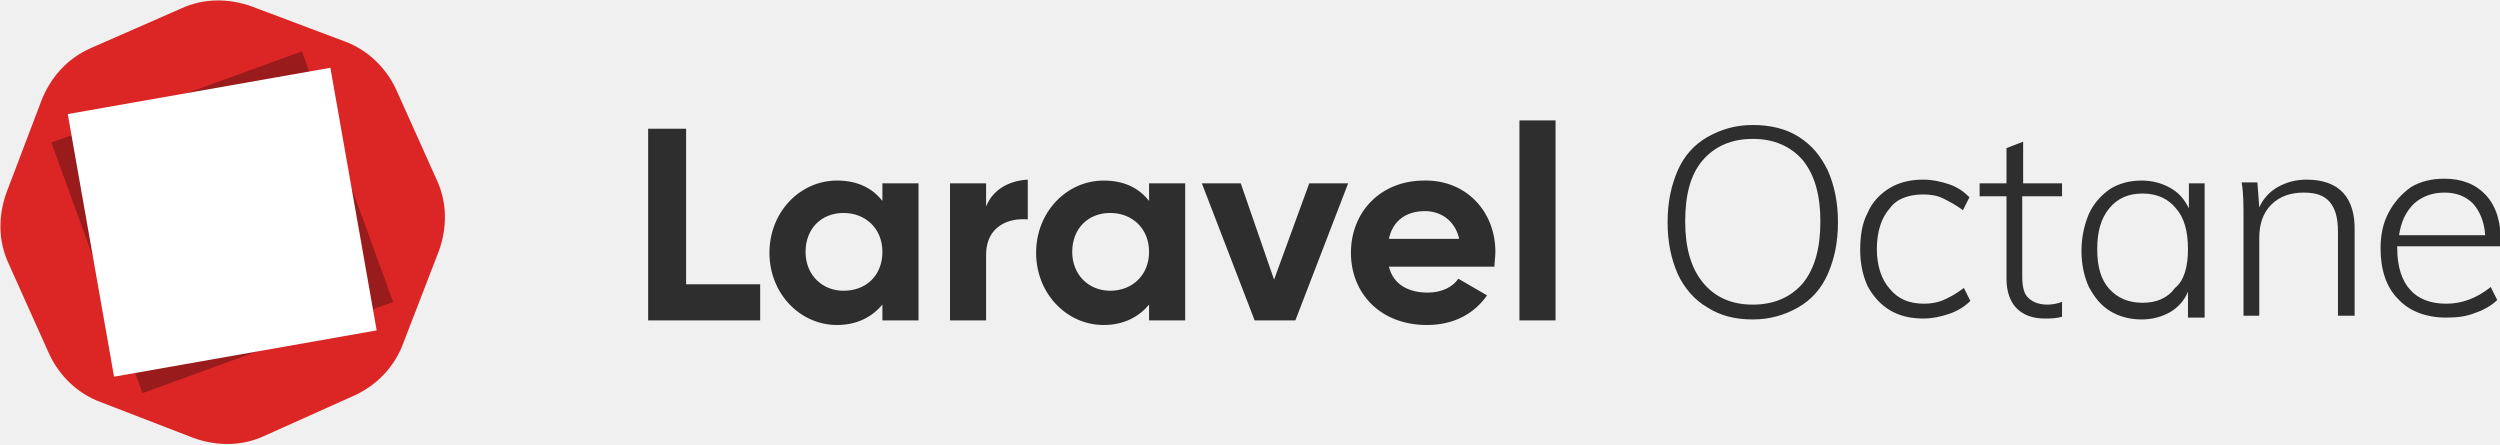
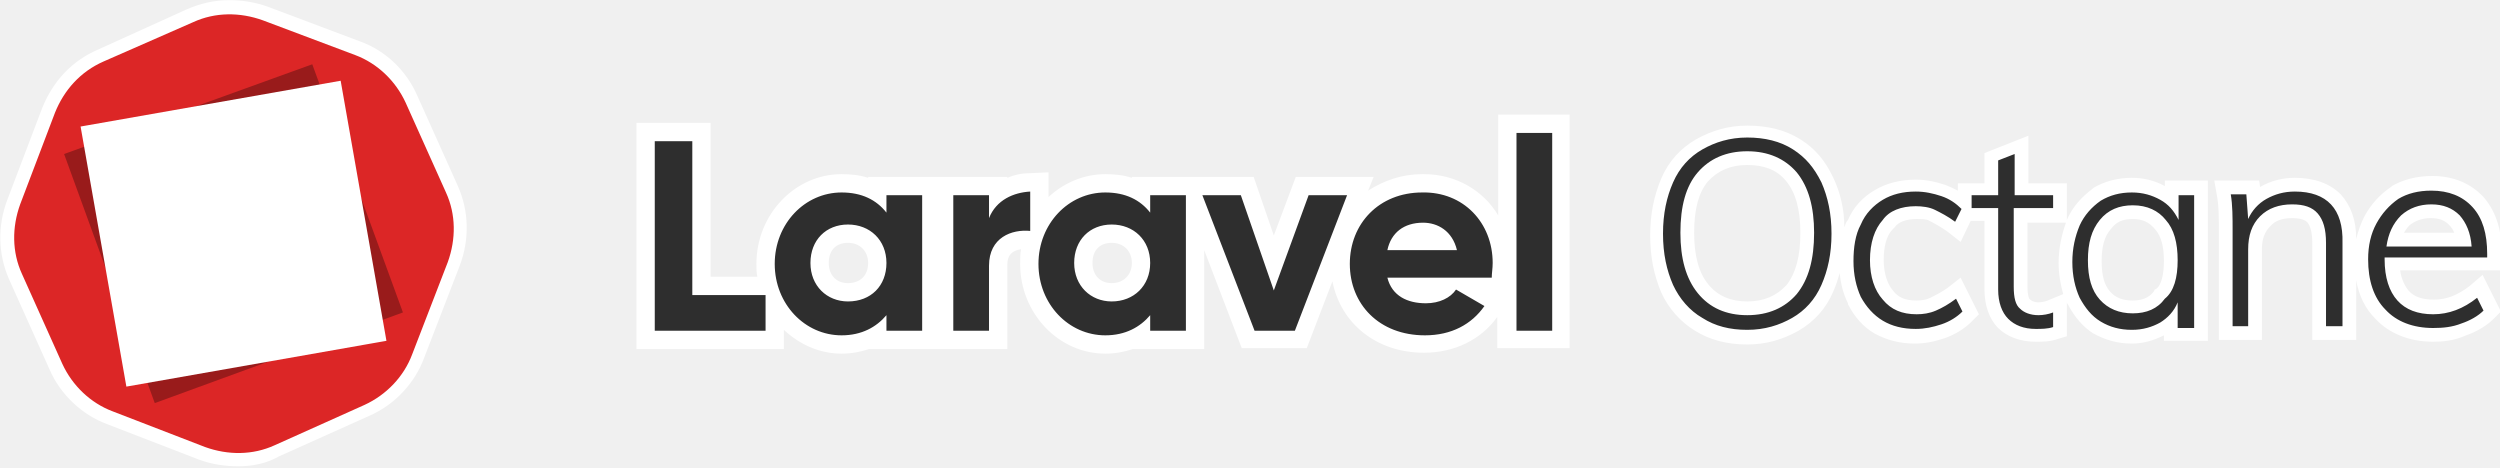
- <svg xmlns="http://www.w3.org/2000/svg" viewBox="0 0 270 48" width="270" height="48">
-   <path fill="#dc2626" d="M4.5 10.8l-3.8 10c-.9 2.5-.9 5.2.2 7.6l4.4 9.8c1.1 2.4 3.1 4.3 5.5 5.2l10.1 3.9c2.5.9 5.2.9 7.6-.2l9.8-4.4c2.4-1.1 4.3-3.1 5.2-5.5l3.9-10.1c.9-2.5.9-5.2-.2-7.6l-4.4-9.8c-1.1-2.4-3.1-4.3-5.5-5.2l-10.1-3.8c-2.5-.9-5.2-.9-7.6.2l-9.8 4.3c-2.5 1.1-4.3 3.1-5.3 5.6z" />
-   <path fill="#991b1b" d="M5.543 15.394l27.063-9.85 9.85 27.063-27.063 9.85z" />
-   <path fill="#ffffff" d="M7.318 12.32l28.362-5 5 28.362-28.362 5z" />
-   <path fill="#2E2E2E" d="M74.1 30.7h8v3.9h-12.1v-20.7h4.1v16.8zm21.2-10.9h3.9v14.8h-3.9v-1.7c-1.1 1.3-2.7 2.2-4.9 2.2-4 0-7.3-3.4-7.3-7.8s3.3-7.8 7.3-7.8c2.2 0 3.8.8 4.9 2.2v-1.9zm0 7.4c0-2.5-1.8-4.2-4.2-4.2-2.4 0-4.1 1.7-4.1 4.2s1.8 4.2 4.1 4.2c2.5 0 4.2-1.7 4.2-4.2zm11.2-4.9v-2.5h-3.9v14.8h3.9v-7.1c0-3.1 2.5-4 4.5-3.8v-4.3c-1.8.1-3.7.9-4.5 2.9zm17.6-2.5h3.9v14.8h-3.9v-1.7c-1.1 1.3-2.7 2.2-4.9 2.2-4 0-7.3-3.4-7.3-7.8s3.3-7.8 7.3-7.8c2.2 0 3.8.8 4.9 2.2v-1.9zm0 7.4c0-2.5-1.8-4.2-4.2-4.2-2.4 0-4.1 1.7-4.1 4.2s1.8 4.2 4.1 4.2c2.4 0 4.2-1.7 4.2-4.2zm13.5 3l-3.6-10.4h-4.2l5.7 14.8h4.4l5.7-14.8h-4.2l-3.8 10.4zm23.9-3c0 .6-.1 1.1-.1 1.6h-11.4c.5 2 2.2 2.8 4.2 2.8 1.5 0 2.7-.6 3.3-1.5l3.1 1.8c-1.4 2-3.6 3.2-6.5 3.2-5 0-8.2-3.4-8.2-7.8s3.2-7.8 7.9-7.8c4.5-.1 7.7 3.3 7.7 7.7zm-3.9-1.4c-.5-2.1-2.1-3-3.7-3-2.1 0-3.5 1.1-3.9 3h7.6zm6.5-12.8v21.6h3.9v-21.6h-3.9zM218.4,19.8h4.3v1.4h-4.3v8.6c0,1.2,0.2,2,0.7,2.4c0.4,0.4,1.1,0.7,2,0.7c0.5,0,1.1-0.1,1.6-0.3v1.6 c-0.6,0.2-1.3,0.2-1.9,0.2c-1.3,0-2.3-0.4-3-1.1c-0.7-0.7-1.1-1.8-1.1-3.2v-8.9h-2.9v-1.4h2.9V16l1.8-0.7V19.8z M207.7,21 c0.7,0,1.5,0.1,2.1,0.4s1.4,0.7,2.2,1.3l0.7-1.4c-0.6-0.6-1.3-1.1-2.2-1.4c-0.9-0.3-1.8-0.5-2.8-0.5c-1.4,0-2.6,0.3-3.6,0.9 c-1,0.6-1.9,1.5-2.4,2.7c-0.6,1.1-0.8,2.5-0.8,4c0,1.5,0.3,2.8,0.8,3.9c0.6,1.1,1.4,2,2.4,2.6s2.2,0.9,3.6,0.9c1,0,1.9-0.2,2.8-0.5 c0.9-0.3,1.7-0.8,2.3-1.4l-0.7-1.4c-0.8,0.6-1.5,1-2.2,1.3c-0.7,0.3-1.4,0.4-2.1,0.4c-1.6,0-2.8-0.5-3.7-1.6c-0.9-1-1.4-2.5-1.4-4.3 c0-1.9,0.5-3.4,1.4-4.4C204.8,21.5,206.1,21,207.7,21z M197.4,18.4c0.7,1.6,1.1,3.4,1.1,5.6s-0.4,4-1.1,5.6 c-0.7,1.6-1.8,2.8-3.2,3.6c-1.4,0.8-3,1.3-4.9,1.3c-1.9,0-3.5-0.4-4.9-1.3c-1.4-0.8-2.5-2.1-3.2-3.6c-0.7-1.6-1.1-3.4-1.1-5.6 c0-2.2,0.4-4,1.1-5.6c0.7-1.6,1.8-2.8,3.2-3.6c1.4-0.8,3-1.3,4.9-1.3c1.9,0,3.6,0.4,5,1.3S196.6,16.8,197.4,18.4z M196.6,23.9 c0-2.8-0.6-5-1.9-6.6c-1.3-1.5-3.1-2.3-5.4-2.3c-2.3,0-4.1,0.8-5.4,2.3c-1.3,1.5-1.9,3.7-1.9,6.6c0,2.8,0.6,5,1.9,6.6 c1.3,1.6,3.1,2.4,5.4,2.4s4.1-0.8,5.4-2.3C196,29,196.6,26.8,196.6,23.9z M258.9,26.8L258.9,26.8c0,2,0.5,3.5,1.4,4.5 c0.9,1,2.2,1.5,3.9,1.5c1.7,0,3.3-0.6,4.8-1.8l0.7,1.4c-0.6,0.6-1.5,1.1-2.4,1.4c-1,0.4-2,0.5-3.1,0.5c-2.2,0-4-0.7-5.2-2 c-1.3-1.3-1.9-3.2-1.9-5.5c0-1.5,0.3-2.8,0.9-3.9c0.6-1.1,1.4-2,2.4-2.7c1-0.6,2.2-0.9,3.6-0.9c1.9,0,3.4,0.6,4.5,1.8 c1.1,1.2,1.6,2.9,1.6,5.1v0.4H258.9z M259.1,25.4h9.3c-0.1-1.5-0.6-2.6-1.3-3.4c-0.8-0.8-1.8-1.2-3.1-1.2c-1.3,0-2.4,0.4-3.3,1.2 C259.8,22.9,259.3,24,259.1,25.4z M236.3,19.8h1.8v14.5h-1.8v-2.8c-0.4,1-1.1,1.7-1.9,2.2c-0.9,0.5-1.9,0.8-3.1,0.8 c-1.3,0-2.4-0.3-3.4-0.9c-1-0.6-1.7-1.5-2.3-2.6c-0.5-1.1-0.8-2.4-0.8-3.9c0-1.5,0.3-2.8,0.8-4c0.5-1.1,1.3-2,2.3-2.7 c1-0.6,2.1-0.9,3.4-0.9c1.2,0,2.2,0.3,3.1,0.8c0.9,0.5,1.5,1.2,2,2.2V19.8z M236.3,26.9c0-1.9-0.4-3.4-1.3-4.4c-0.8-1-2-1.6-3.6-1.6 c-1.5,0-2.7,0.5-3.6,1.6c-0.9,1.1-1.3,2.5-1.3,4.4c0,1.9,0.4,3.3,1.3,4.3c0.9,1,2.1,1.5,3.6,1.5c1.5,0,2.7-0.5,3.5-1.6 C235.9,30.3,236.3,28.8,236.3,26.9z M249.1,19.4c-1.2,0-2.2,0.3-3.1,0.8c-0.9,0.5-1.6,1.3-2,2.2l-0.2-2.7h-1.7 c0.2,1.2,0.2,2.5,0.2,4v10.4h1.7v-8.4c0-1.5,0.4-2.7,1.3-3.6c0.9-0.9,2.1-1.3,3.5-1.3c1.3,0,2.2,0.3,2.8,1c0.6,0.7,0.9,1.7,0.9,3.2 v9.1h1.8V25C254.4,21.3,252.6,19.4,249.1,19.4z" />
+ <svg xmlns="http://www.w3.org/2000/svg" width="337" height="63" viewBox="0 0 273 51">
+   <style>.st0{fill:#fff}.st3{fill:#2e2e2e}</style>
+   <path class="st0" d="M163.6 12.5v11c-1.6-2.7-4.6-4.5-8.1-4.5h-.2c-2.2 0-4.2.7-5.9 1.8l.6-1.5h-8.5l-2.4 6.4-2.2-6.4h-13.3v.1c-.9-.3-1.9-.4-2.9-.4-2.4 0-4.6 1-6.2 2.5v-2.7l-2.1.1c-.9 0-1.7.2-2.4.5v-.1H94.8v.1c-.9-.3-1.9-.4-2.9-.4-5.1 0-9.3 4.4-9.3 9.8 0 .5 0 .9.1 1.4h-5.1V13.4h-8.1v24.7h16.1V36c1.7 1.6 3.9 2.6 6.3 2.6 1.1 0 2.1-.2 3-.5H110V29c0-.5 0-1.6 1.5-1.8-.1.5-.1 1-.1 1.6 0 5.4 4.2 9.8 9.3 9.8 1.1 0 2.1-.2 3-.5h7.8V27.3l4.1 10.7h7.1l2.8-7.3c.9 4.6 4.8 7.8 10 7.8 3.3 0 6.2-1.4 8-3.9V38h7.9V12.5h-7.8zm-71 18.4c-1.3 0-2.1-.9-2.1-2.2 0-1.4.8-2.2 2.1-2.2s2.2.9 2.2 2.2c0 1.4-.9 2.2-2.2 2.2zm28.8 0c-1.3 0-2.1-.9-2.1-2.2 0-1.4.8-2.2 2.1-2.2s2.2.9 2.2 2.2-.9 2.2-2.2 2.2zM26 50.9c-1.4 0-2.8-.2-4.2-.7l-10.1-3.9c-2.7-1-5.1-3.2-6.3-6L1 30.5c-1.2-2.7-1.3-5.8-.2-8.7l3.8-10c1.2-3 3.3-5.2 6.1-6.4L20.4 1c1.4-.6 2.9-1 4.6-1 1.4 0 2.8.2 4.2.7l10.1 3.8c2.8 1 5.1 3.2 6.3 6l4.4 9.8c1.2 2.7 1.3 5.8.2 8.7l-3.9 10.1c-1 2.7-3.2 5.1-6 6.3l-9.8 4.4c-1.4.8-2.9 1.1-4.5 1.1z" />
+   <path d="m6 12.3-3.8 10c-.9 2.5-.9 5.2.2 7.6l4.4 9.8c1.1 2.4 3.1 4.3 5.5 5.2l10.1 3.9c2.5.9 5.2.9 7.6-.2l9.8-4.4c2.4-1.1 4.3-3.1 5.2-5.5l3.9-10.1c.9-2.5.9-5.2-.2-7.6l-4.4-9.8c-1.1-2.4-3.1-4.3-5.5-5.2L28.7 2.2c-2.5-.9-5.2-.9-7.6.2l-9.8 4.3C8.8 7.8 7 9.8 6 12.3z" fill="#dc2626" />
+   <path d="M7 16.8 34.1 7 44 34.1 16.9 44 7 16.8z" fill="#991b1b" />
+   <path class="st0" d="m8.8 13.8 28.4-5 5 28.4-28.4 5-5-28.4zM232.8 37.5c-1.6 0-2.9-.4-4.2-1.1-1.1-.7-2-1.7-2.8-3.2 0 0-.1-.1-.1-.2v3.7l-1 .3c-.8.3-1.7.3-2.4.3-1.6 0-3.1-.5-4.1-1.5-1-1-1.5-2.5-1.5-4.3v-7.4h-1.5l-1.1 2.3-1.4-1.1c-.7-.5-1.4-.9-2-1.2-.3-.2-.8-.2-1.4-.2-1.1 0-2 .3-2.4.9l-.1.1-.1.1c-.7.7-1 1.9-1 3.4 0 1.4.4 2.6 1 3.3.6.8 1.4 1.1 2.6 1.1.6 0 1.1-.1 1.5-.3.6-.3 1.2-.6 1.9-1.1l1.4-1.1 2 4-.8.8c-.8.8-1.8 1.4-2.9 1.8-1.2.4-2.2.6-3.3.6-1.7 0-3.1-.4-4.4-1.1-1.2-.7-2.2-1.8-2.9-3.2v-.1c-.5-1-.8-2.1-.9-3.3-.2.7-.4 1.3-.7 2-.8 1.9-2.1 3.3-3.8 4.3-1.8 1-3.6 1.5-5.6 1.5-2.2 0-4.1-.5-5.7-1.5-1.5-.9-2.9-2.4-3.7-4.2-.8-1.9-1.2-3.9-1.2-6.2s.4-4.3 1.2-6.2c.8-1.9 2.1-3.3 3.8-4.3 1.8-1 3.6-1.5 5.6-1.5 2.3 0 4.2.5 5.8 1.5 1.6 1 2.7 2.3 3.6 4.2.8 1.7 1.2 3.5 1.2 5.4.1-.3.2-.6.4-.8.6-1.4 1.6-2.5 3-3.3 1.2-.7 2.7-1.1 4.4-1.1 1.1 0 2.1.2 3.3.6.5.2.9.4 1.3.6V20h2.9v-3.3l4.8-1.9V20h4.2v4c.6-1.4 1.6-2.5 2.8-3.4l.1-.1c1.2-.7 2.6-1.1 4.2-1.1 1.3 0 2.5.3 3.6.9v-.6h4.7v17.5h-4.8v-.6c-1.2.6-2.3.9-3.5.9zm-11.4-6.2c0 1 .2 1.3.2 1.3l.1.1c.1.1.4.3.9.3.3 0 .8-.1 1-.2l1.7-.7c-.3-1.1-.5-2.2-.5-3.4 0-1.5.3-3 .8-4.4h-4.2v7zM190.8 18c-1.8 0-3.2.6-4.3 1.8-1 1.2-1.5 3-1.5 5.6 0 2.5.5 4.4 1.6 5.7 1 1.2 2.4 1.8 4.2 1.8 1.8 0 3.2-.6 4.3-1.8 1-1.3 1.5-3.1 1.5-5.7 0-2.5-.5-4.4-1.6-5.7-1-1.2-2.4-1.7-4.2-1.7zm42.1 5.9c-1.1 0-1.8.3-2.4 1.1-.7.8-1 1.9-1 3.5s.3 2.6.9 3.3c.6.7 1.4 1 2.5 1 1.4 0 2-.6 2.3-1l.1-.2.2-.1c.5-.4.8-1.5.8-3 0-1.6-.3-2.7-.9-3.4-.7-.9-1.5-1.2-2.5-1.2zm32.8 13.4c-2.6 0-4.8-.9-6.3-2.5-1.1-1.1-1.8-2.5-2.1-4.2v6.5h-4.8V26.5c0-1.1-.2-1.8-.5-2.2-.1-.1-.4-.5-1.7-.5-1.1 0-1.9.3-2.4.9-.6.6-.9 1.4-.9 2.5v9.9h-4.7V25.2c0-1.4 0-2.7-.2-3.8l-.3-1.7h4.9l.1.7c1.2-.7 2.5-1 3.8-1 2.1 0 3.8.6 5 1.8 1.1 1.2 1.7 2.8 1.7 4.9.2-.9.5-1.7.9-2.5.7-1.3 1.7-2.4 2.9-3.2l.1-.1c1.2-.7 2.7-1.1 4.4-1.1 2.3 0 4.2.8 5.6 2.3 1.3 1.5 2 3.5 2 6.1v1.9h-11.1c.1.9.5 1.7.9 2.2.6.7 1.5 1 2.8 1 1.4 0 2.6-.5 3.9-1.5l1.4-1.2 2 4-.8.8c-.7.7-1.8 1.4-3 1.8-1.3.6-2.6.7-3.6.7zm2.3-11.9c-.1-.3-.3-.6-.6-.9-.5-.5-1.1-.7-2-.7-.9 0-1.7.3-2.3.8-.2.2-.4.5-.6.8h5.5z" />
+   <path class="st3" d="M219.9 21.3h4.3v1.4h-4.3v8.6c0 1.2.2 2 .7 2.4.4.4 1.1.7 2 .7.5 0 1.1-.1 1.6-.3v1.6c-.6.2-1.3.2-1.9.2-1.3 0-2.3-.4-3-1.1-.7-.7-1.1-1.8-1.1-3.2v-8.9h-2.9v-1.4h2.9v-3.8l1.8-.7v4.5h-.1zm-10.7 1.2c.7 0 1.5.1 2.1.4s1.4.7 2.2 1.3l.7-1.4c-.6-.6-1.3-1.1-2.2-1.4s-1.8-.5-2.8-.5c-1.4 0-2.6.3-3.6.9s-1.9 1.5-2.4 2.7c-.6 1.1-.8 2.5-.8 4s.3 2.8.8 3.9c.6 1.1 1.4 2 2.4 2.6s2.2.9 3.6.9c1 0 1.9-.2 2.8-.5.9-.3 1.7-.8 2.3-1.4l-.7-1.4c-.8.6-1.5 1-2.2 1.3-.7.3-1.4.4-2.1.4-1.6 0-2.8-.5-3.7-1.6-.9-1-1.4-2.5-1.4-4.3 0-1.9.5-3.4 1.4-4.4.7-1 2-1.5 3.6-1.5zm-10.3-2.6c.7 1.6 1.1 3.4 1.1 5.6s-.4 4-1.1 5.6c-.7 1.6-1.8 2.8-3.2 3.6s-3 1.3-4.9 1.3-3.5-.4-4.9-1.3c-1.4-.8-2.5-2.1-3.2-3.6-.7-1.6-1.1-3.4-1.1-5.6s.4-4 1.1-5.6c.7-1.6 1.8-2.8 3.2-3.6 1.4-.8 3-1.3 4.9-1.3s3.6.4 5 1.3 2.3 2 3.1 3.6zm-.8 5.5c0-2.8-.6-5-1.9-6.6-1.3-1.5-3.1-2.3-5.4-2.3-2.3 0-4.1.8-5.4 2.3-1.3 1.5-1.9 3.7-1.9 6.6 0 2.8.6 5 1.9 6.6 1.3 1.6 3.1 2.4 5.4 2.4s4.1-.8 5.4-2.3c1.3-1.6 1.9-3.8 1.9-6.7zm62.3 2.9c0 2 .5 3.5 1.4 4.5s2.2 1.5 3.9 1.5c1.7 0 3.3-.6 4.8-1.8l.7 1.4c-.6.6-1.5 1.1-2.4 1.4-1 .4-2 .5-3.1.5-2.2 0-4-.7-5.2-2-1.3-1.3-1.9-3.2-1.9-5.5 0-1.5.3-2.8.9-3.9s1.4-2 2.4-2.7c1-.6 2.2-.9 3.6-.9 1.9 0 3.4.6 4.5 1.8 1.1 1.2 1.6 2.9 1.6 5.1v.4h-11.2v.2zm.2-1.4h9.3c-.1-1.5-.6-2.6-1.3-3.4-.8-.8-1.8-1.2-3.1-1.2s-2.4.4-3.3 1.2c-.9.9-1.4 2-1.6 3.4zm-22.8-5.6h1.8v14.5h-1.8V33c-.4 1-1.1 1.7-1.9 2.2-.9.5-1.9.8-3.1.8-1.3 0-2.4-.3-3.4-.9-1-.6-1.7-1.5-2.3-2.6-.5-1.1-.8-2.4-.8-3.9s.3-2.8.8-4c.5-1.1 1.3-2 2.3-2.7 1-.6 2.1-.9 3.4-.9 1.2 0 2.2.3 3.1.8.9.5 1.5 1.2 2 2.2v-2.7h-.1zm0 7.1c0-1.9-.4-3.4-1.3-4.4-.8-1-2-1.6-3.6-1.6-1.5 0-2.7.5-3.6 1.6-.9 1.1-1.3 2.5-1.3 4.4s.4 3.3 1.3 4.3 2.1 1.5 3.6 1.5 2.7-.5 3.5-1.6c1-.8 1.4-2.3 1.4-4.2zm12.8-7.5c-1.2 0-2.2.3-3.1.8-.9.5-1.6 1.3-2 2.2l-.2-2.7h-1.7c.2 1.2.2 2.5.2 4v10.4h1.7v-8.4c0-1.5.4-2.7 1.3-3.6.9-.9 2.1-1.3 3.5-1.3 1.3 0 2.2.3 2.8 1s.9 1.7.9 3.2v9.1h1.8v-9.1c.1-3.7-1.7-5.6-5.2-5.6zM75.6 32.2h8v3.9H71.5V15.4h4.1zM96.8 21.3v1.9c-1.1-1.4-2.7-2.2-4.9-2.2-4 0-7.3 3.4-7.3 7.8s3.3 7.8 7.3 7.8c2.2 0 3.8-.9 4.9-2.2v1.7h3.9V21.3h-3.9zm-4.2 11.6c-2.3 0-4.1-1.7-4.1-4.2s1.7-4.2 4.1-4.2c2.4 0 4.2 1.7 4.2 4.2s-1.7 4.2-4.2 4.2zM108 23.8v-2.5h-3.9v14.8h3.9V29c0-3.1 2.5-4 4.5-3.8v-4.3c-1.8.1-3.7.9-4.5 2.9zM125.6 21.3v1.9c-1.1-1.4-2.7-2.2-4.9-2.2-4 0-7.3 3.4-7.3 7.8s3.3 7.8 7.3 7.8c2.2 0 3.8-.9 4.9-2.2v1.7h3.9V21.3h-3.9zm-4.2 11.6c-2.3 0-4.1-1.7-4.1-4.2s1.7-4.2 4.1-4.2c2.4 0 4.2 1.7 4.2 4.2s-1.8 4.2-4.2 4.2zM139.1 31.7l-3.6-10.4h-4.2l5.7 14.8h4.4l5.7-14.8h-4.2l-3.8 10.4zM163 28.7c0-4.4-3.2-7.8-7.7-7.7-4.7 0-7.9 3.4-7.9 7.8s3.2 7.8 8.2 7.8c2.9 0 5.1-1.2 6.5-3.2l-3.1-1.8c-.6.9-1.8 1.5-3.3 1.5-2 0-3.7-.8-4.2-2.8h11.4c0-.5.1-1 .1-1.6zm-11.5-1.4c.4-1.9 1.8-3 3.9-3 1.6 0 3.2.9 3.7 3h-7.6zM165.6 14.5h3.9v21.6h-3.9z" />
</svg>
